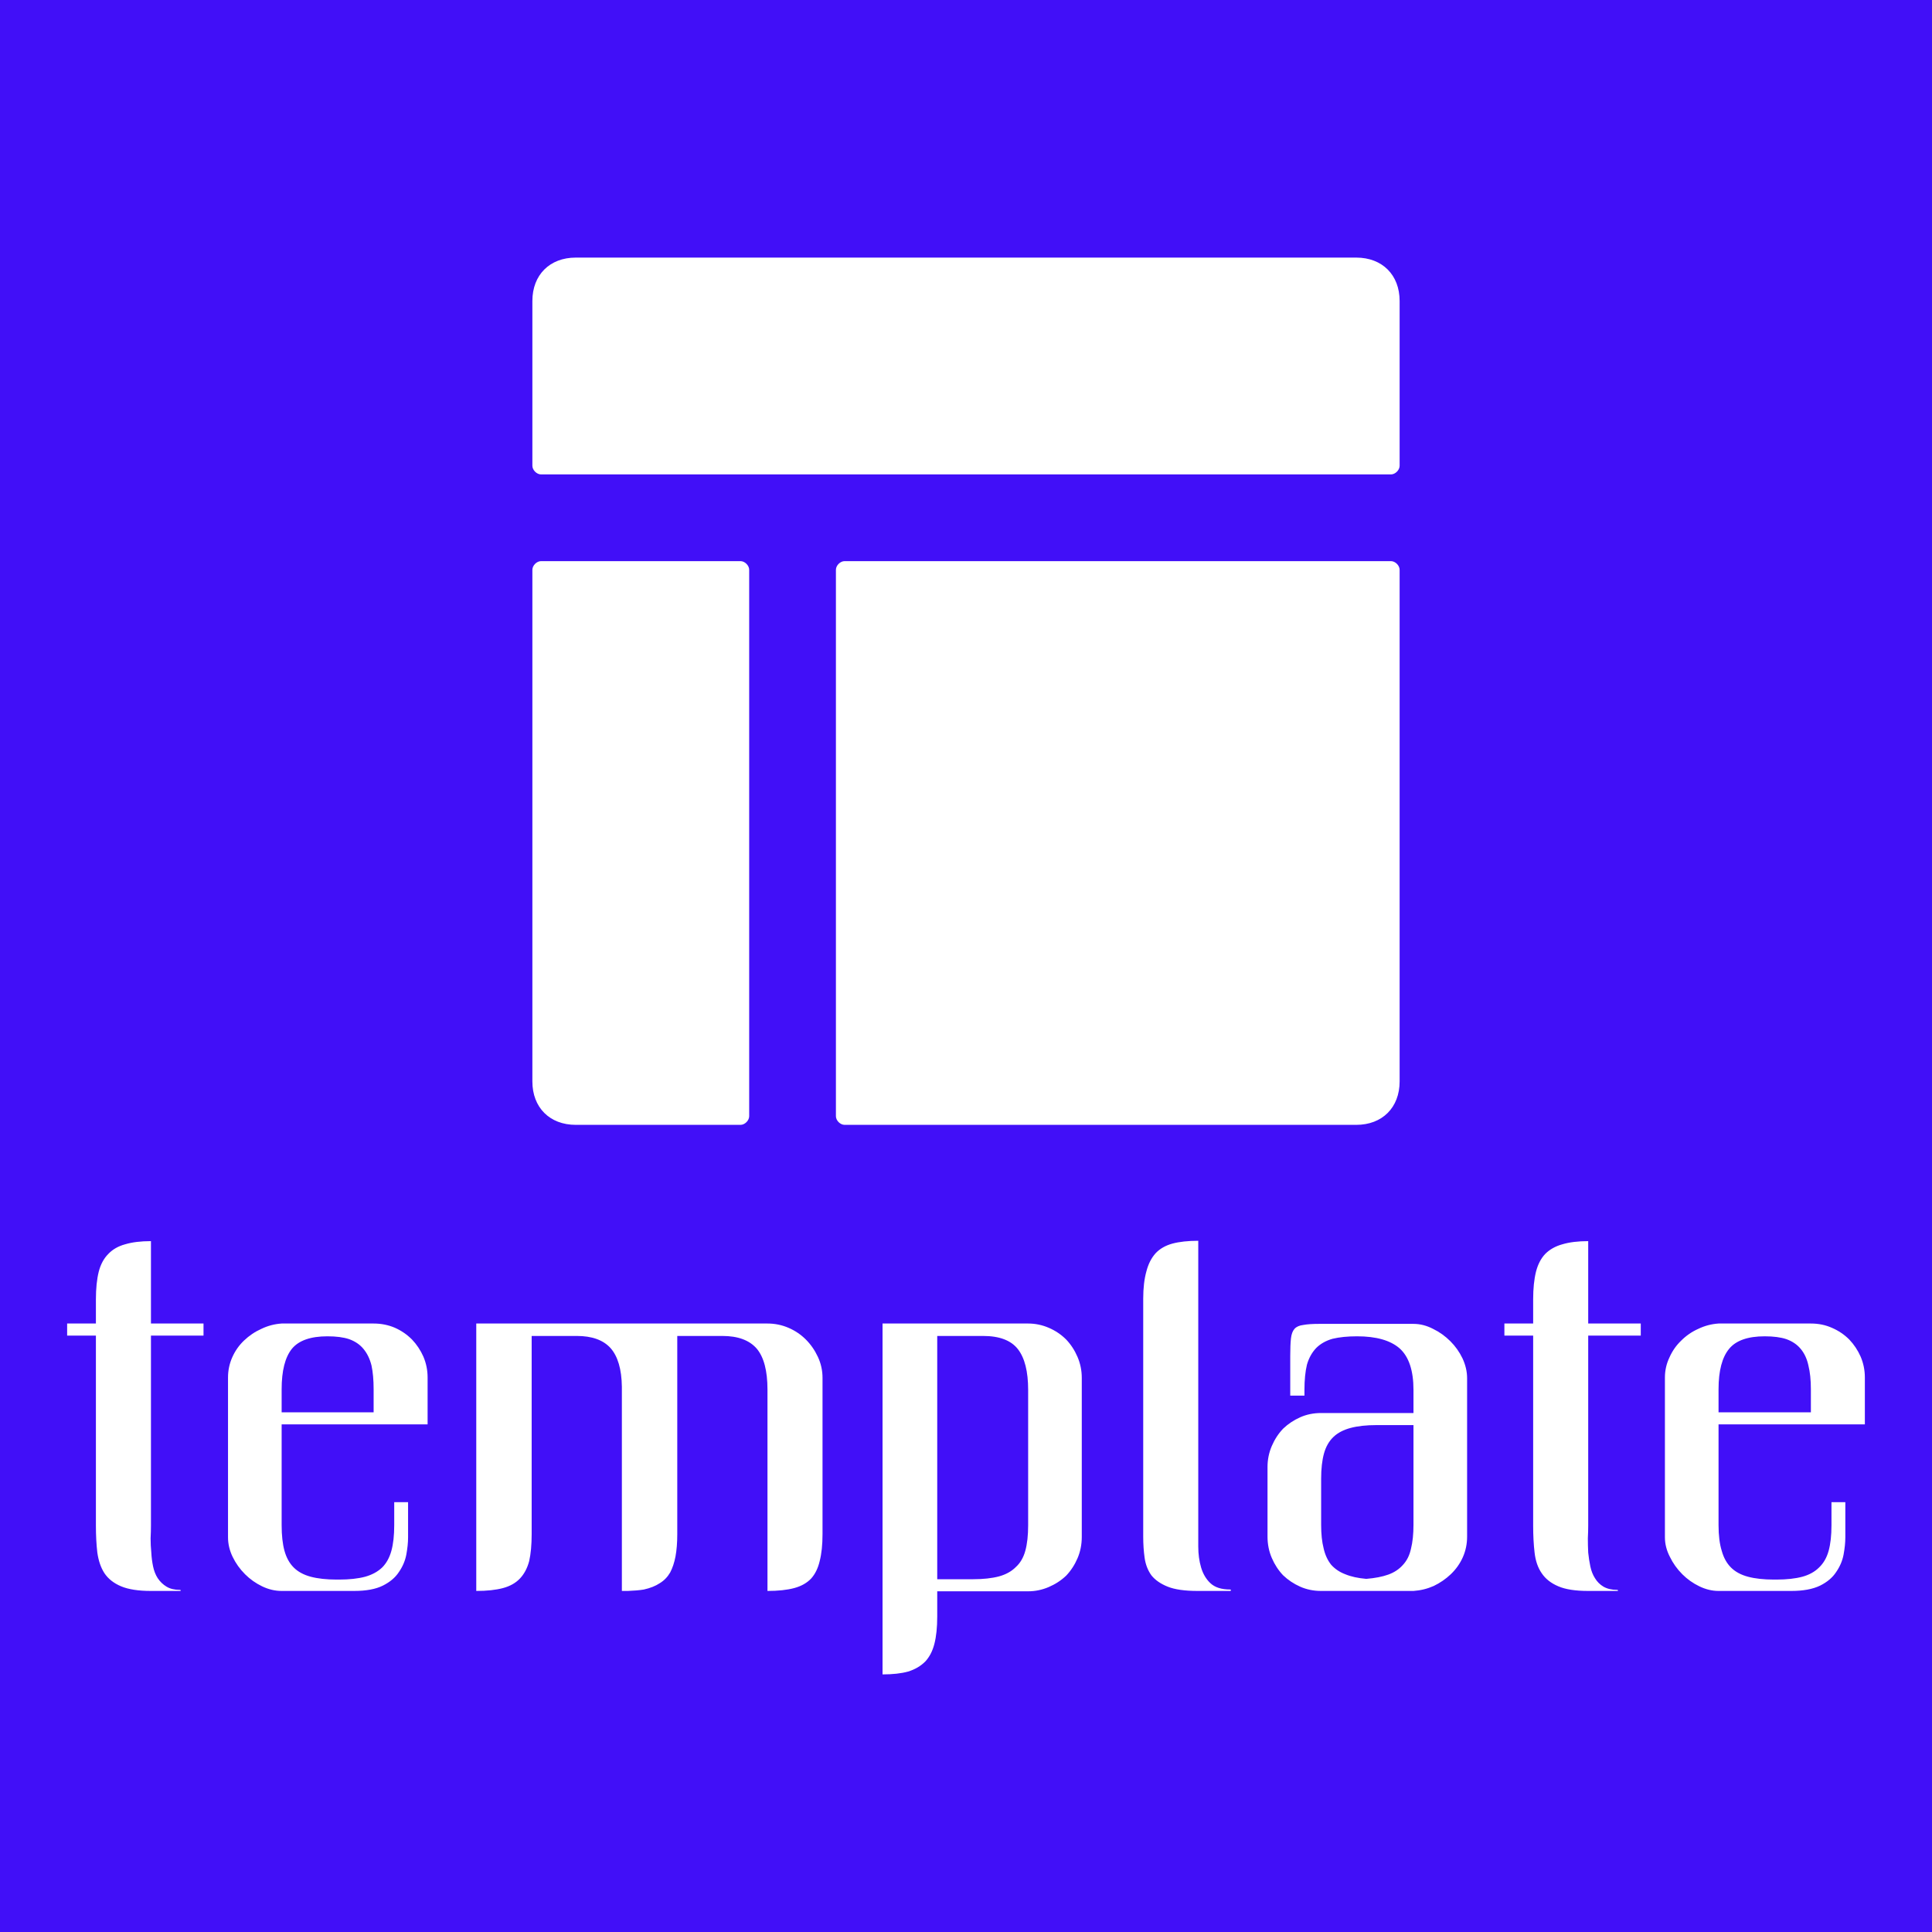
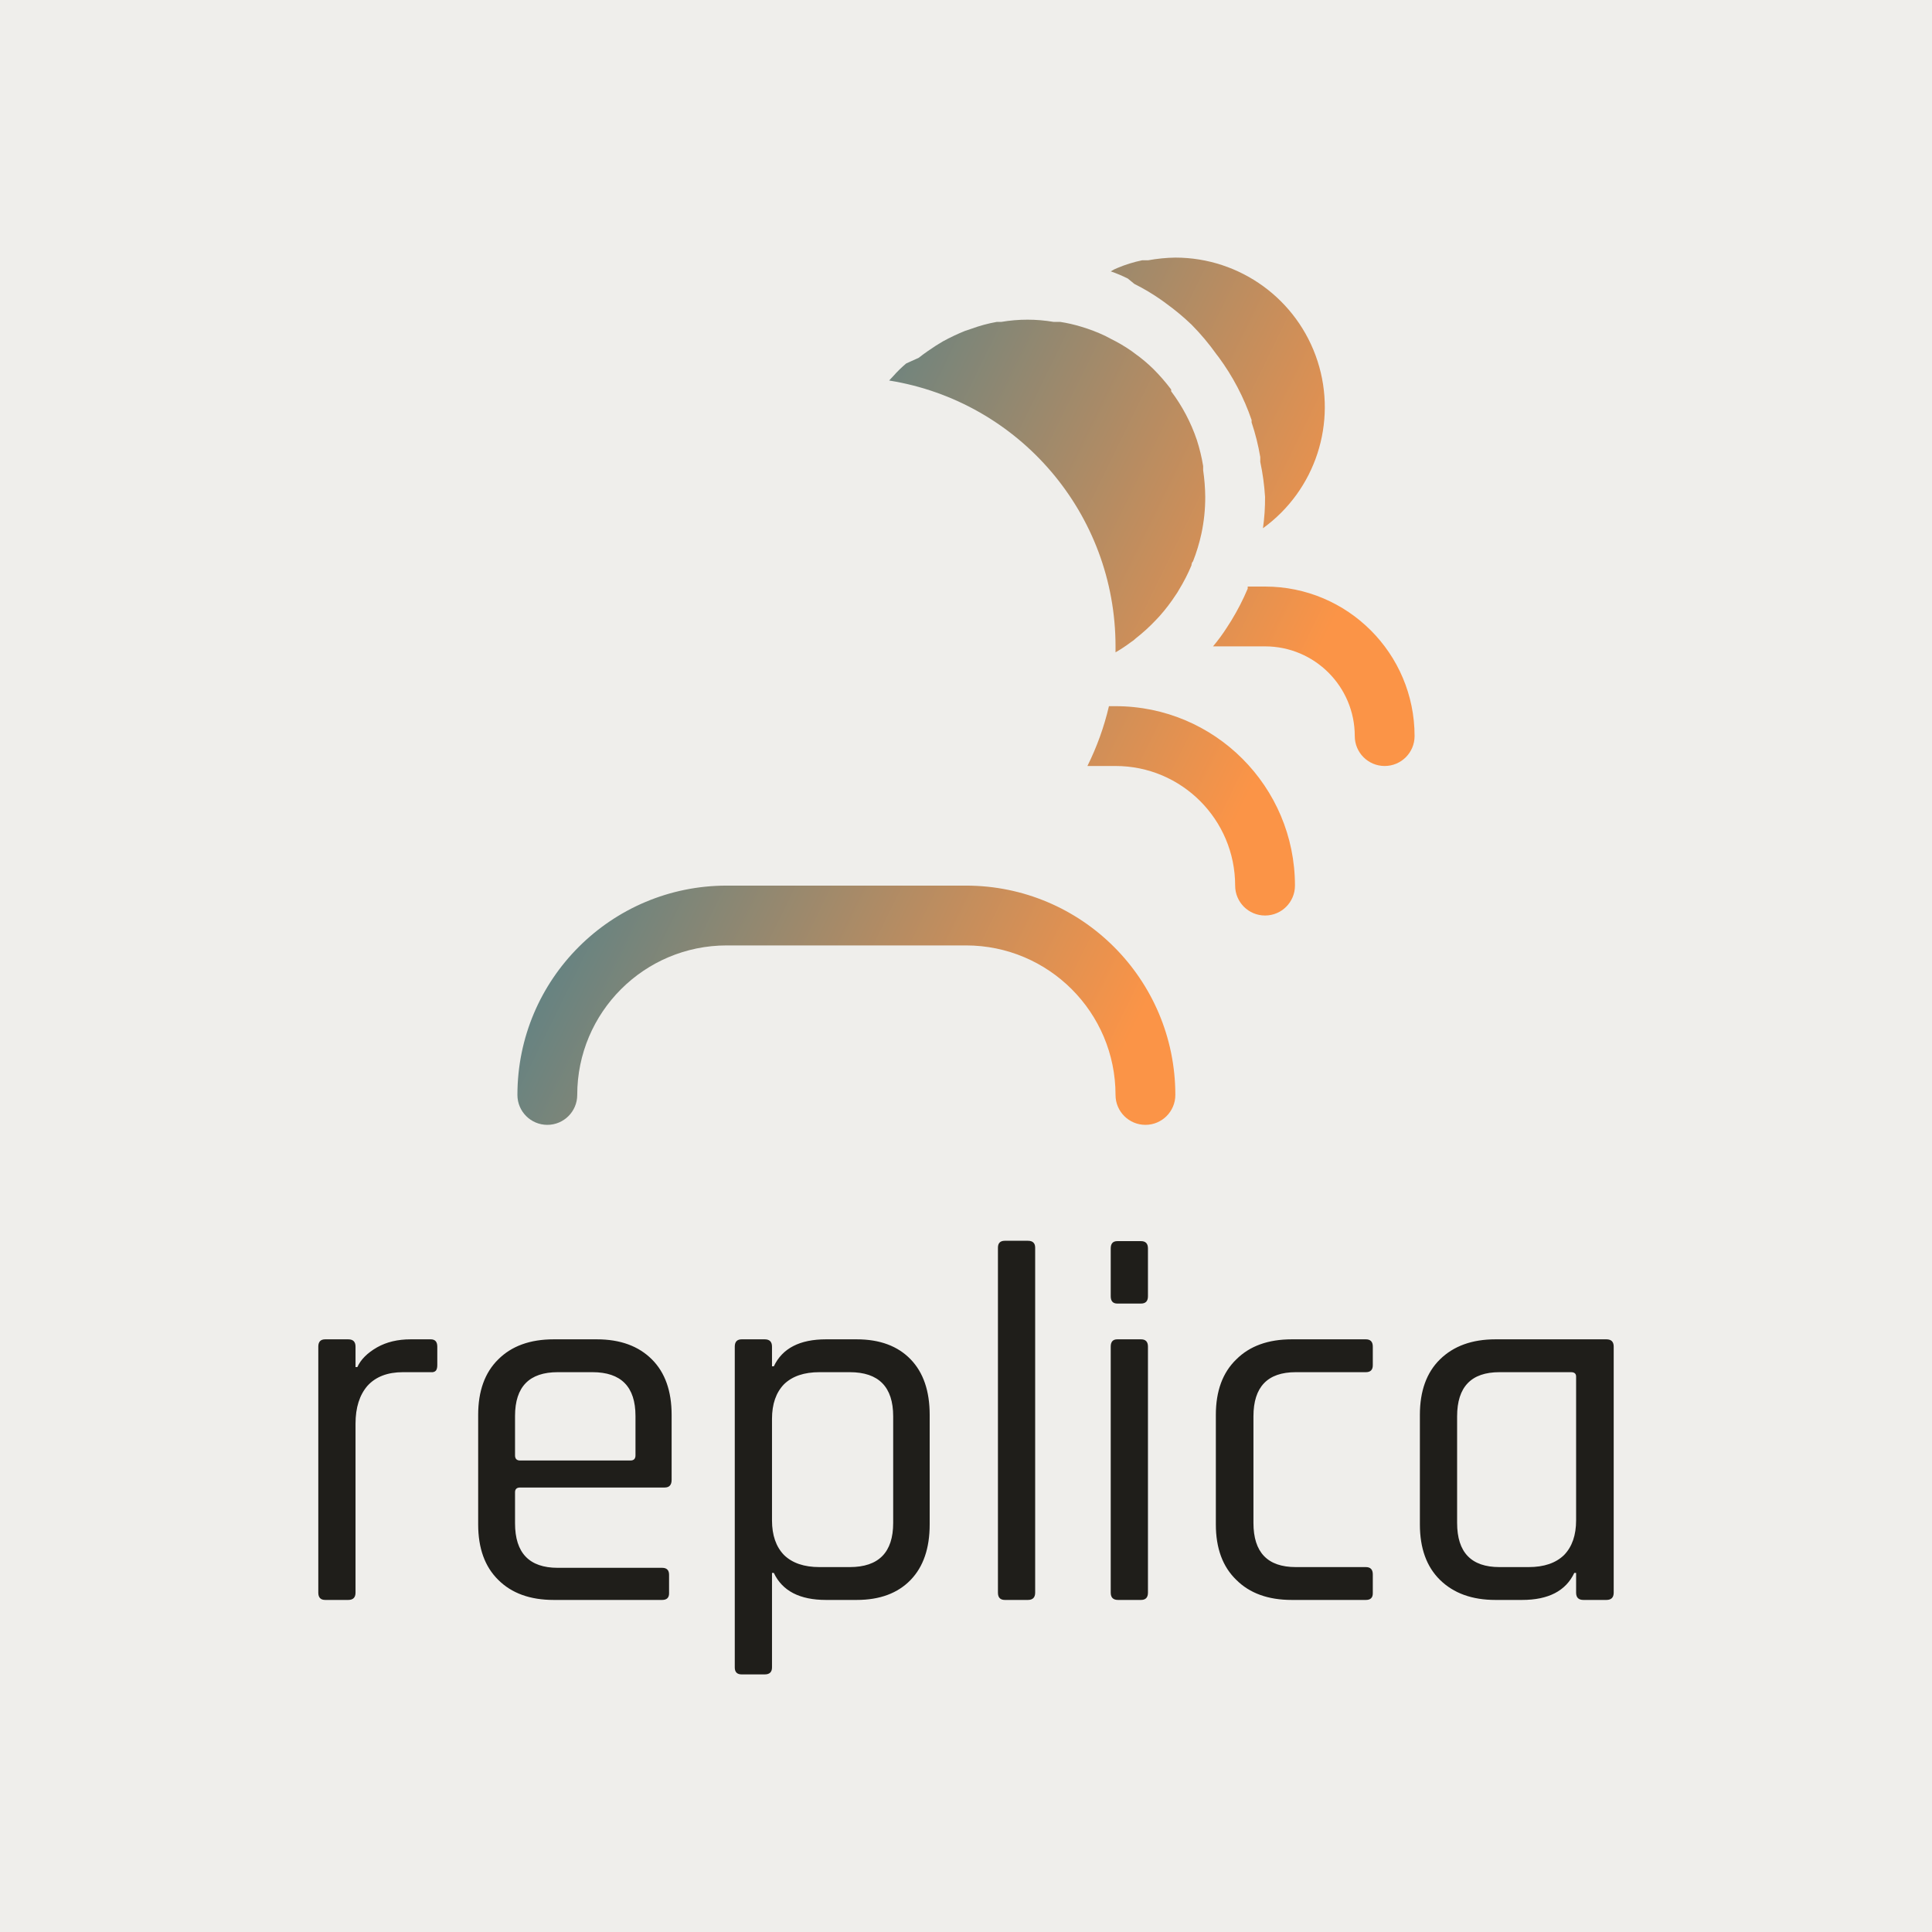
<svg xmlns="http://www.w3.org/2000/svg" data-v-fde0c5aa="" viewBox="0 0 300 300" class="iconAbove">
+   <defs data-v-fde0c5aa="" />
+   <rect data-v-fde0c5aa="" fill="#EFEEEB" x="0" y="0" width="300px" height="300px" class="logo-background-square" />
+   <defs data-v-fde0c5aa="" />
+   <g data-v-fde0c5aa="" id="60142bf9-9642-4b8d-8873-fb236f4ba94f" fill="#1F1E1A" transform="matrix(5.667789,0,0,5.667789,43.92734,174.6431)">
+     <path d="M1.79 13.02L1.79 13.02L1.16 13.02Q0.97 13.02 0.97 12.82L0.97 12.82L0.97 6.08Q0.97 5.88 1.16 5.88L1.16 5.88L1.79 5.88Q1.99 5.88 1.99 6.08L1.99 6.08L1.99 6.64L2.04 6.64Q2.18 6.33 2.58 6.10Q2.97 5.88 3.50 5.88L3.50 5.88L4.05 5.88Q4.23 5.88 4.23 6.08L4.23 6.08L4.23 6.59Q4.23 6.69 4.19 6.74Q4.14 6.79 4.05 6.78L4.05 6.78L3.29 6.78Q2.66 6.78 2.32 7.15Q1.99 7.53 1.99 8.19L1.99 8.19L1.99 12.82Q1.99 13.02 1.79 13.02ZM10.39 13.02L10.39 13.02L7.42 13.02Q6.45 13.02 5.90 12.47Q5.35 11.93 5.35 10.95L5.35 10.95L5.35 7.95Q5.35 6.97 5.90 6.43Q6.45 5.88 7.42 5.88L7.42 5.88L8.60 5.88Q9.56 5.88 10.11 6.43Q10.65 6.97 10.65 7.95L10.65 7.95L10.65 9.73Q10.65 9.94 10.46 9.94L10.46 9.94L6.50 9.94Q6.36 9.94 6.36 10.07L6.36 10.07L6.36 10.92Q6.36 12.14 7.53 12.14L7.53 12.14L10.39 12.14Q10.58 12.14 10.58 12.33L10.58 12.33L10.58 12.84Q10.58 13.02 10.39 13.02ZM6.50 9.20L6.50 9.20L9.52 9.20Q9.66 9.20 9.66 9.06L9.66 9.06L9.66 7.98Q9.66 6.78 8.48 6.78L8.48 6.78L7.53 6.78Q6.36 6.78 6.36 7.98L6.36 7.98L6.36 9.06Q6.36 9.20 6.50 9.20ZM13.20 15.06L13.20 15.06L12.57 15.06Q12.38 15.06 12.38 14.87L12.38 14.87L12.38 6.08Q12.38 5.88 12.57 5.88L12.57 5.88L13.20 5.88Q13.40 5.88 13.40 6.08L13.40 6.08L13.40 6.62L13.45 6.62Q13.80 5.88 14.88 5.88L14.88 5.88L15.72 5.88Q16.67 5.88 17.20 6.43Q17.72 6.97 17.72 7.95L17.72 7.95L17.72 10.95Q17.72 11.93 17.20 12.47Q16.67 13.02 15.72 13.02L15.72 13.02L14.88 13.02Q13.80 13.02 13.45 12.28L13.45 12.28L13.40 12.28L13.40 14.87Q13.40 15.06 13.20 15.06ZM14.70 12.12L14.70 12.12L15.53 12.12Q16.72 12.12 16.72 10.91L16.72 10.91L16.72 7.99Q16.72 6.78 15.53 6.78L15.53 6.78L14.70 6.78Q14.07 6.78 13.73 7.11Q13.40 7.45 13.40 8.06L13.40 8.06L13.40 10.84Q13.40 11.45 13.73 11.79Q14.07 12.12 14.70 12.12ZM20.41 13.02L20.41 13.02L19.78 13.02Q19.59 13.02 19.59 12.82L19.59 12.82L19.59 3.37Q19.59 3.18 19.78 3.18L19.78 3.18L20.41 3.18Q20.61 3.18 20.61 3.37L20.61 3.37L20.61 12.82Q20.61 13.02 20.41 13.02ZM22.68 4.70L22.68 4.70L22.68 3.39Q22.68 3.19 22.86 3.19L22.86 3.19L23.51 3.19Q23.70 3.19 23.70 3.39L23.70 3.39L23.70 4.70Q23.70 4.90 23.51 4.90L23.51 4.90L22.86 4.90Q22.68 4.90 22.68 4.70ZM22.68 12.82L22.68 12.82L22.68 6.08Q22.68 5.88 22.86 5.88L22.86 5.88L23.51 5.88Q23.70 5.88 23.70 6.08L23.70 6.08L23.70 12.82Q23.70 13.02 23.51 13.02L23.51 13.02L22.88 13.02Q22.68 13.02 22.68 12.82ZM29.86 12.32L29.86 12.32L29.86 12.84Q29.86 13.02 29.67 13.02L29.67 13.02L27.64 13.02Q26.67 13.02 26.12 12.47Q25.56 11.93 25.56 10.95L25.56 10.95L25.56 7.95Q25.56 6.97 26.12 6.43Q26.67 5.88 27.64 5.88L27.64 5.88L29.67 5.88Q29.86 5.88 29.86 6.08L29.86 6.08L29.86 6.59Q29.86 6.78 29.67 6.78L29.67 6.78L27.75 6.78Q26.59 6.78 26.59 7.99L26.59 7.99L26.59 10.91Q26.59 12.12 27.75 12.12L27.75 12.12L29.67 12.12Q29.86 12.12 29.86 12.32ZM33.95 13.02L33.95 13.02L33.22 13.02Q32.26 13.02 31.70 12.47Q31.15 11.93 31.15 10.95L31.15 10.95L31.15 7.95Q31.15 6.97 31.70 6.43Q32.26 5.88 33.22 5.88L33.22 5.88L36.26 5.88Q36.46 5.88 36.46 6.08L36.46 6.08L36.46 12.82Q36.46 13.02 36.26 13.02L36.26 13.02L35.63 13.02Q35.43 13.02 35.43 12.82L35.43 12.82L35.43 12.28L35.38 12.28Q35.03 13.02 33.95 13.02ZM35.43 10.84L35.43 10.84L35.43 6.90Q35.43 6.78 35.29 6.78L35.29 6.78L33.33 6.78Q32.17 6.78 32.17 7.99L32.17 7.99L32.17 10.91Q32.17 12.12 33.33 12.12L33.33 12.12L34.13 12.12Q34.76 12.12 35.10 11.79Q35.43 11.45 35.43 10.84Z" />
+   </g>
  <defs data-v-fde0c5aa="">
-     <linearGradient data-v-fde0c5aa="" gradientTransform="rotate(25)" id="17b4137c-b98c-4020-b0ca-f098f0fc7990" x1="0%" y1="0%" x2="100%" y2="0%">
-       <stop data-v-fde0c5aa="" offset="0%" stop-color="#410FF8" stop-opacity="1" />
-       <stop data-v-fde0c5aa="" offset="100%" stop-color="#410FF8" stop-opacity="1" />
+     <linearGradient data-v-fde0c5aa="" gradientTransform="rotate(25)" id="312e3ec7-3a06-42e7-ba5d-53d47961d790" x1="0%" y1="0%" x2="100%" y2="0%">
+       <stop data-v-fde0c5aa="" offset="0%" stop-color="#0978A6" stop-opacity="1" />
+       <stop data-v-fde0c5aa="" offset="100%" stop-color="#FB9447" stop-opacity="1" />
    </linearGradient>
  </defs>
-   <rect data-v-fde0c5aa="" fill="url(#17b4137c-b98c-4020-b0ca-f098f0fc7990)" x="0" y="0" width="300px" height="300px" class="logo-background-square" />
-   <defs data-v-fde0c5aa="" />
-   <g data-v-fde0c5aa="" id="7fd6f3c9-aecf-4a7e-bbc8-c8703acf3636" fill="#ffffff" transform="matrix(5.514606,0,0,5.514606,10.42533,176.4537)">
-     <path d="M2.36 5.61L2.36 10.96Q2.36 11.12 2.35 11.32Q2.35 11.52 2.37 11.72Q2.38 11.92 2.42 12.11Q2.46 12.30 2.55 12.44Q2.65 12.59 2.80 12.68Q2.95 12.77 3.17 12.77L3.17 12.77Q3.20 12.77 3.20 12.79L3.20 12.79Q3.20 12.80 3.17 12.80L3.17 12.80L2.36 12.80Q1.83 12.80 1.52 12.67Q1.21 12.54 1.05 12.30Q0.90 12.07 0.85 11.72Q0.81 11.38 0.81 10.96L0.81 10.96L0.81 5.61L0 5.61L0 5.27L0.81 5.27L0.81 4.59Q0.81 4.13 0.89 3.81Q0.97 3.50 1.16 3.31Q1.34 3.12 1.63 3.04Q1.93 2.95 2.36 2.95L2.36 2.95L2.36 5.27L3.84 5.27L3.84 5.61L2.36 5.61ZM7.33 5.63L7.33 5.63Q6.62 5.63 6.33 5.98Q6.04 6.34 6.04 7.12L6.04 7.12L6.04 7.77L8.63 7.77L8.63 7.12Q8.63 6.73 8.57 6.45Q8.50 6.17 8.34 5.98Q8.19 5.80 7.94 5.71Q7.70 5.63 7.33 5.63ZM10.15 8.11L6.04 8.11L6.04 10.95Q6.04 11.38 6.12 11.67Q6.20 11.96 6.38 12.14Q6.56 12.32 6.86 12.40Q7.16 12.48 7.59 12.48L7.59 12.48L7.66 12.48Q8.09 12.48 8.39 12.40Q8.68 12.32 8.87 12.14Q9.05 11.96 9.13 11.67Q9.21 11.38 9.21 10.95L9.21 10.95L9.21 10.30L9.60 10.30L9.60 11.29Q9.60 11.51 9.55 11.78Q9.50 12.04 9.34 12.27Q9.19 12.50 8.89 12.65Q8.59 12.80 8.08 12.80L8.08 12.80L6.04 12.80Q5.76 12.80 5.49 12.67Q5.22 12.54 5.01 12.33Q4.79 12.11 4.66 11.84Q4.53 11.57 4.53 11.29L4.53 11.29L4.53 6.79Q4.53 6.49 4.65 6.22Q4.77 5.95 4.98 5.75Q5.20 5.54 5.47 5.42Q5.74 5.29 6.04 5.27L6.04 5.27L8.63 5.27Q8.95 5.27 9.23 5.39Q9.50 5.51 9.71 5.72Q9.91 5.93 10.03 6.20Q10.15 6.48 10.15 6.79L10.15 6.79L10.15 8.11ZM19.72 5.27L19.72 5.27Q20.03 5.27 20.31 5.39Q20.59 5.51 20.80 5.72Q21.01 5.93 21.14 6.21Q21.27 6.49 21.27 6.80L21.27 6.80L21.27 11.20Q21.27 11.65 21.19 11.96Q21.12 12.26 20.95 12.45Q20.77 12.64 20.47 12.72Q20.17 12.80 19.72 12.80L19.72 12.80L19.72 7.13Q19.72 6.34 19.42 5.98Q19.11 5.62 18.45 5.62L18.45 5.62L17.18 5.62L17.18 11.20Q17.18 11.56 17.13 11.83Q17.08 12.09 16.98 12.28Q16.87 12.47 16.69 12.58Q16.51 12.70 16.24 12.76L16.24 12.76Q16.06 12.79 15.79 12.80L15.79 12.80L15.62 12.80L15.62 7.05Q15.61 6.31 15.30 5.96Q14.99 5.62 14.35 5.62L14.35 5.62L13.08 5.62L13.08 11.20Q13.08 11.65 13.01 11.96Q12.93 12.26 12.75 12.45Q12.57 12.64 12.27 12.72Q11.97 12.80 11.52 12.80L11.52 12.80L11.52 5.27L19.72 5.27ZM22.96 15.15L22.96 5.27L27.06 5.27Q27.36 5.27 27.64 5.39Q27.92 5.51 28.13 5.72Q28.33 5.93 28.45 6.21Q28.57 6.49 28.57 6.80L28.57 6.80L28.57 11.28Q28.57 11.60 28.45 11.88Q28.33 12.16 28.13 12.37Q27.92 12.57 27.64 12.69Q27.36 12.81 27.06 12.81L27.06 12.81L24.50 12.81L24.50 13.52Q24.50 13.98 24.42 14.29Q24.34 14.60 24.16 14.79Q23.97 14.98 23.68 15.07Q23.39 15.15 22.96 15.15L22.96 15.15ZM24.50 5.62L24.50 12.47L25.51 12.47Q25.94 12.47 26.24 12.39Q26.53 12.31 26.71 12.13Q26.90 11.96 26.98 11.67Q27.06 11.38 27.06 10.95L27.06 10.95L27.06 7.14Q27.06 6.36 26.77 5.99Q26.48 5.62 25.79 5.62L25.79 5.62L24.50 5.62ZM31.85 2.94L31.85 2.94L31.85 10.94Q31.85 11.22 31.85 11.55Q31.85 11.87 31.93 12.14Q32.01 12.41 32.19 12.58Q32.38 12.76 32.75 12.76L32.75 12.76Q32.77 12.76 32.77 12.78L32.77 12.78Q32.77 12.80 32.75 12.80L32.75 12.80L31.83 12.80Q31.29 12.80 30.99 12.68Q30.69 12.56 30.53 12.36Q30.38 12.15 30.34 11.87Q30.30 11.59 30.30 11.27L30.30 11.27L30.30 4.57Q30.30 4.12 30.39 3.80Q30.47 3.49 30.65 3.29Q30.83 3.10 31.12 3.02Q31.42 2.94 31.85 2.94ZM35.31 7.79L37.91 7.79L37.91 7.14Q37.91 6.32 37.52 5.97Q37.13 5.63 36.32 5.63L36.32 5.63Q35.92 5.63 35.63 5.70Q35.35 5.78 35.17 5.96Q34.99 6.15 34.91 6.43Q34.84 6.72 34.84 7.14L34.84 7.14L34.84 7.30L34.44 7.30L34.44 6.18Q34.44 5.87 34.46 5.69Q34.48 5.51 34.56 5.42Q34.64 5.33 34.81 5.31Q34.97 5.28 35.25 5.28L35.25 5.28L37.91 5.28Q38.19 5.28 38.46 5.42Q38.73 5.55 38.95 5.77Q39.16 5.98 39.29 6.25Q39.42 6.53 39.42 6.81L39.42 6.81L39.42 11.27Q39.42 11.58 39.30 11.85Q39.18 12.12 38.96 12.33Q38.75 12.53 38.48 12.66Q38.21 12.78 37.91 12.80L37.91 12.80L35.31 12.80Q34.99 12.80 34.72 12.68Q34.45 12.56 34.24 12.36Q34.04 12.15 33.92 11.87Q33.80 11.59 33.80 11.27L33.80 11.27L33.80 9.31Q33.80 9.00 33.92 8.72Q34.04 8.44 34.24 8.23Q34.45 8.03 34.72 7.91Q34.99 7.79 35.31 7.79L35.31 7.79ZM37.91 10.94L37.91 8.13L36.87 8.13Q36.44 8.13 36.14 8.21Q35.84 8.29 35.66 8.46Q35.47 8.64 35.39 8.93Q35.31 9.22 35.31 9.64L35.31 9.64L35.31 10.94Q35.31 11.33 35.38 11.60Q35.44 11.87 35.59 12.06Q35.75 12.24 35.99 12.33Q36.23 12.43 36.58 12.46L36.58 12.46Q36.95 12.43 37.20 12.34Q37.45 12.25 37.61 12.07Q37.78 11.89 37.84 11.61Q37.91 11.33 37.91 10.94L37.91 10.94ZM42.83 5.61L42.83 10.96Q42.83 11.12 42.82 11.32Q42.82 11.52 42.83 11.72Q42.85 11.92 42.89 12.11Q42.93 12.30 43.02 12.44Q43.11 12.59 43.26 12.68Q43.42 12.77 43.64 12.77L43.64 12.77Q43.67 12.77 43.67 12.79L43.67 12.79Q43.67 12.80 43.64 12.80L43.64 12.80L42.83 12.80Q42.29 12.80 41.99 12.67Q41.68 12.54 41.52 12.30Q41.36 12.07 41.32 11.72Q41.28 11.38 41.28 10.96L41.28 10.96L41.28 5.61L40.47 5.61L40.47 5.27L41.28 5.27L41.28 4.59Q41.28 4.13 41.36 3.81Q41.44 3.50 41.62 3.31Q41.81 3.12 42.10 3.04Q42.40 2.95 42.83 2.95L42.83 2.95L42.83 5.27L44.31 5.27L44.31 5.61L42.83 5.61ZM47.80 5.63L47.80 5.63Q47.09 5.63 46.80 5.98Q46.50 6.34 46.50 7.12L46.50 7.12L46.50 7.77L49.10 7.77L49.10 7.12Q49.10 6.73 49.03 6.45Q48.97 6.17 48.81 5.98Q48.66 5.80 48.41 5.71Q48.17 5.63 47.80 5.63ZM50.62 8.11L46.50 8.11L46.50 10.95Q46.50 11.38 46.59 11.67Q46.67 11.96 46.85 12.14Q47.03 12.32 47.33 12.40Q47.63 12.48 48.06 12.48L48.06 12.48L48.13 12.48Q48.56 12.48 48.86 12.40Q49.15 12.32 49.33 12.14Q49.52 11.96 49.60 11.67Q49.68 11.38 49.68 10.95L49.68 10.95L49.68 10.30L50.07 10.30L50.07 11.29Q50.07 11.51 50.02 11.78Q49.97 12.04 49.81 12.27Q49.66 12.50 49.36 12.65Q49.05 12.80 48.55 12.80L48.55 12.80L46.50 12.80Q46.23 12.80 45.96 12.67Q45.69 12.54 45.48 12.33Q45.26 12.11 45.13 11.84Q44.99 11.57 44.99 11.29L44.99 11.29L44.99 6.79Q44.99 6.49 45.12 6.22Q45.24 5.95 45.45 5.75Q45.66 5.54 45.93 5.42Q46.20 5.29 46.50 5.27L46.50 5.27L49.10 5.27Q49.42 5.27 49.69 5.39Q49.97 5.51 50.18 5.72Q50.38 5.93 50.50 6.20Q50.62 6.48 50.62 6.79L50.62 6.79L50.62 8.11Z" />
-   </g>
-   <defs data-v-fde0c5aa="" />
-   <g data-v-fde0c5aa="" id="8de3113d-7f26-46ab-8f61-09d4895e6114" stroke="none" fill="#ffffff" transform="matrix(6.733333,0,0,6.733333,82.66666,40)">
-     <path d="M19 0H1C.4 0 0 .4 0 1v3.8c0 .1.1.2.2.2h19.6c.1 0 .2-.1.2-.2V1c0-.6-.4-1-1-1zM19.8 7H7.2c-.1 0-.2.1-.2.2v12.6c0 .1.1.2.2.2H19c.6 0 1-.4 1-1V7.2c0-.1-.1-.2-.2-.2zM4.8 7H.2c-.1 0-.2.1-.2.2V19c0 .6.4 1 1 1h3.8c.1 0 .2-.1.2-.2V7.2c0-.1-.1-.2-.2-.2z" />
+   <g data-v-fde0c5aa="" id="647447a9-9c9a-490b-a0fc-0a337499a473" stroke="none" fill="url(#312e3ec7-3a06-42e7-ba5d-53d47961d790)" transform="matrix(4.643678,0,0,4.643678,75.70115,35.35632)">
+     <g data-name="10">
+       <path d="M16 22H8a7 7 0 0 0-7 7 1 1 0 0 0 2 0 5 5 0 0 1 5-5h8a5 5 0 0 1 5 5 1 1 0 0 0 2 0 7 7 0 0 0-7-7M21 16h-.22a9.2 9.2 0 0 1-.72 2H21a4 4 0 0 1 4 4 1 1 0 0 0 2 0 6 6 0 0 0-6-6M26 12h-.58v.07a8 8 0 0 1-.55 1.07l-.14.22a6 6 0 0 1-.47.64H26a3 3 0 0 1 3 3 1 1 0 0 0 2 0 5 5 0 0 0-5-5M21 14v.2a5 5 0 0 0 .5-.33l.1-.07.08-.07a6 6 0 0 0 .66-.6l.14-.15a6 6 0 0 0 .54-.71 1.4 1.4 0 0 0 .1-.16 6 6 0 0 0 .42-.82s0-.09.05-.13a6 6 0 0 0 .28-.92A5.8 5.8 0 0 0 24 9a6.5 6.5 0 0 0-.07-.89v-.14a6 6 0 0 0-.21-.87 5.8 5.8 0 0 0-.86-1.63v-.06a6.4 6.4 0 0 0-.59-.68 5 5 0 0 0-.62-.52l-.12-.09a5.4 5.4 0 0 0-.7-.41l-.17-.09a5.6 5.6 0 0 0-.81-.31 5 5 0 0 0-.7-.16h-.22a5.2 5.2 0 0 0-1.75 0h-.15a5 5 0 0 0-.85.23l-.21.07a7 7 0 0 0-.74.35l-.23.14c-.2.13-.39.26-.58.41l-.42.19a4 4 0 0 0-.43.42l-.14.15A9 9 0 0 1 21 14M21.63 1.88a7 7 0 0 1 .92.55l.15.11a8 8 0 0 1 .84.7 8 8 0 0 1 .84 1l.07.09a7.8 7.8 0 0 1 1.1 2.1v.08a7.6 7.6 0 0 1 .29 1.16v.16A8 8 0 0 1 26 9a7 7 0 0 1-.07 1.05A5 5 0 0 0 23 1a5.5 5.5 0 0 0-.91.09h-.2a4.5 4.5 0 0 0-.81.25 1.3 1.3 0 0 0-.24.12q.29.1.57.24Z" />
+     </g>
  </g>
</svg>
